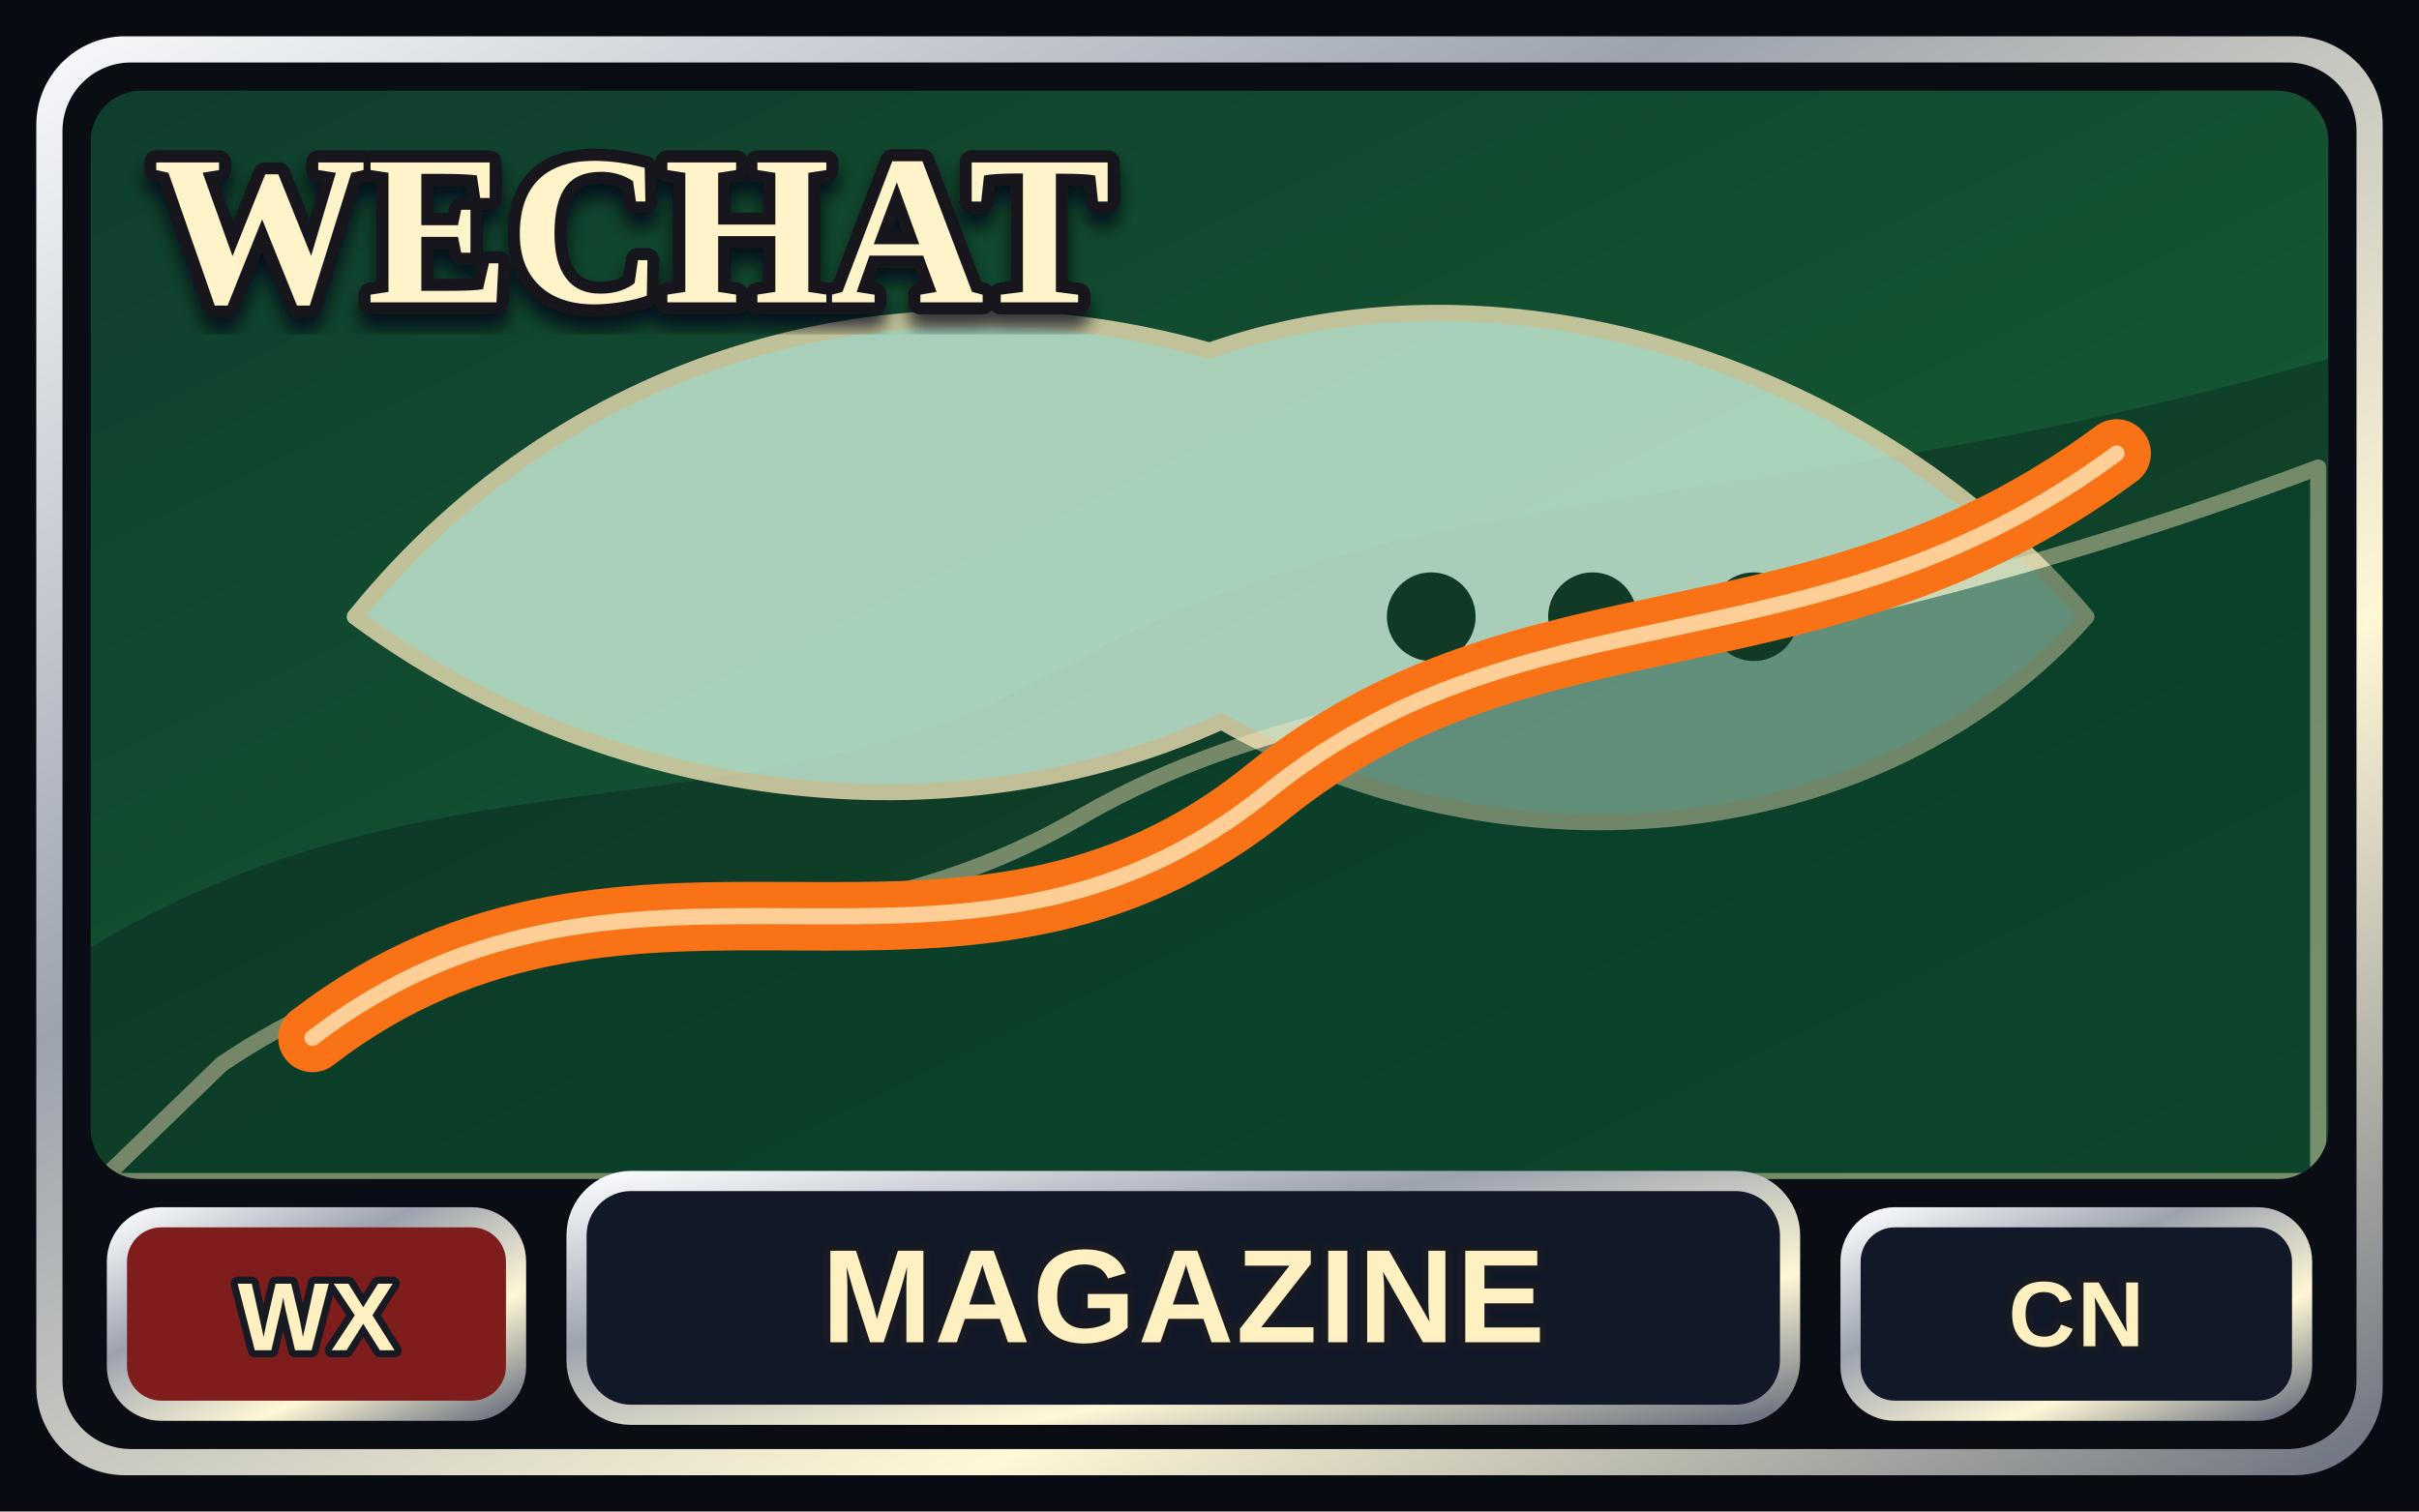
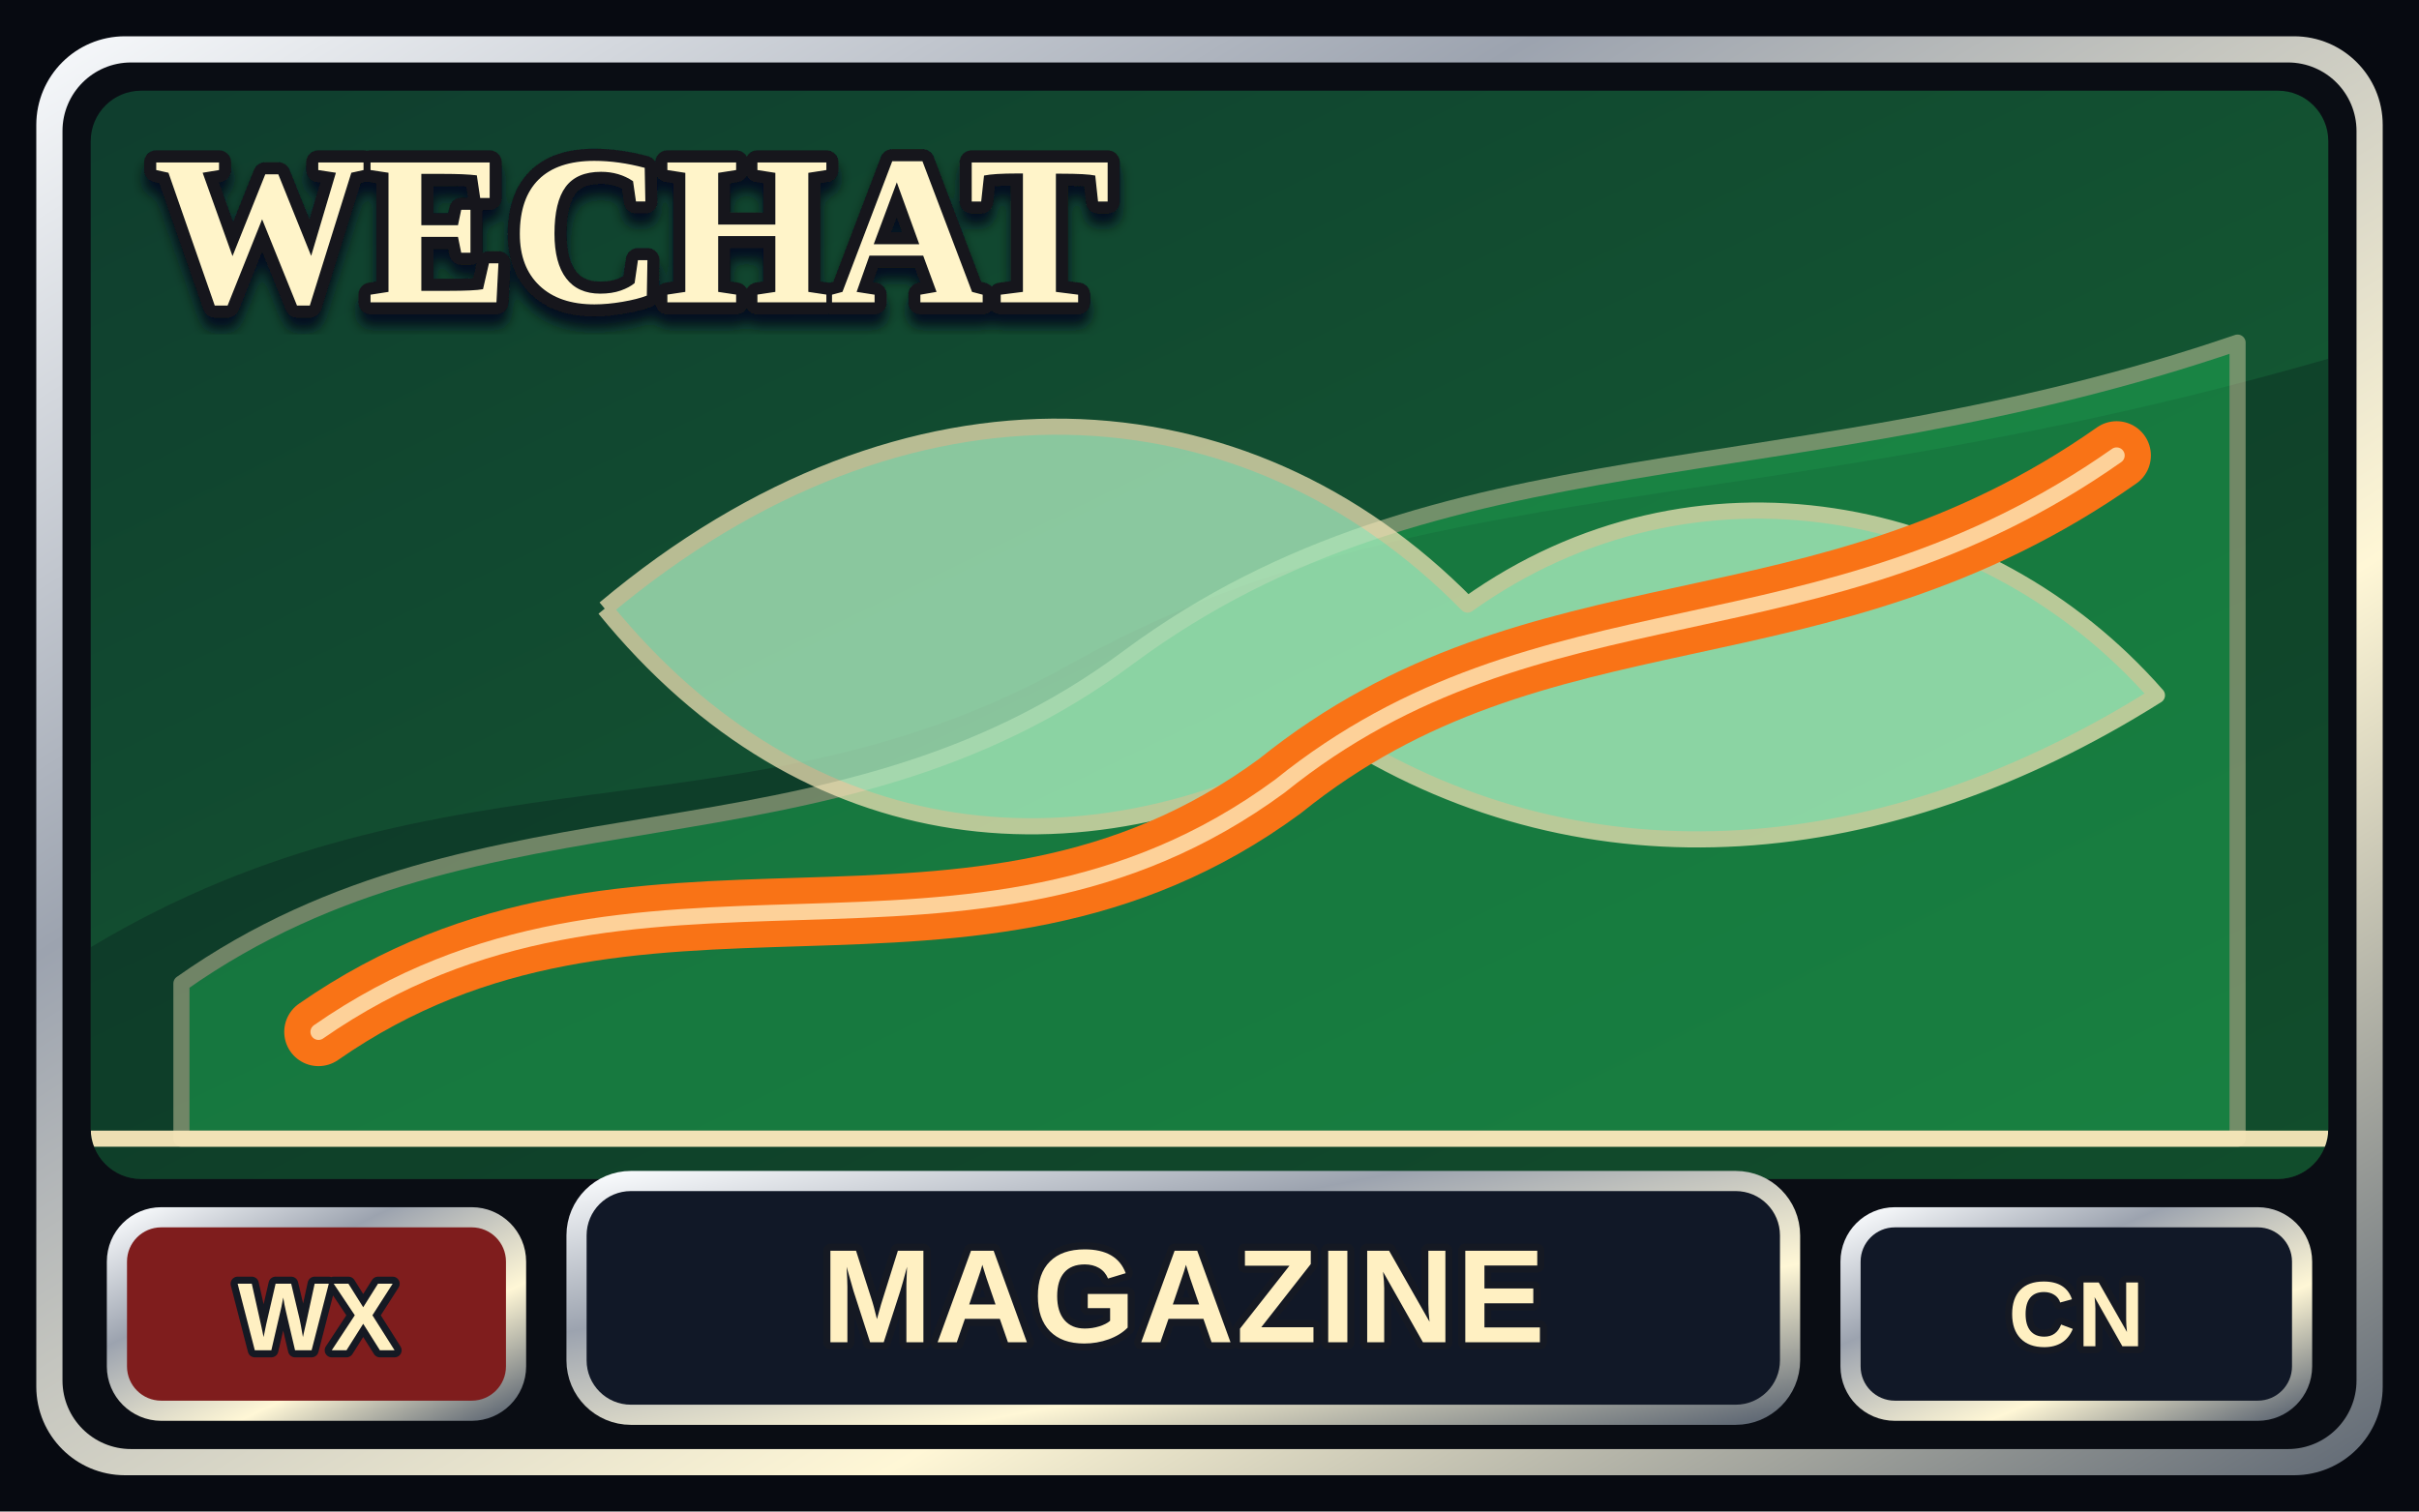
- <svg xmlns="http://www.w3.org/2000/svg" viewBox="0 0 1200 750" role="img" aria-label="WECHAT inlaid enamel plaque cover">
+ <svg xmlns="http://www.w3.org/2000/svg" viewBox="0 0 1200 750" role="img" aria-label="WECHAT integrated enamel plaque cover">
  <defs>
    <linearGradient id="scene" x1="0" y1="0" x2="1" y2="1">
      <stop offset="0%" stop-color="#0f3d2e" />
      <stop offset="100%" stop-color="#166534" />
    </linearGradient>
    <linearGradient id="metal" x1="0" y1="0" x2="1" y2="1">
      <stop offset="0%" stop-color="#f8fafc" />
-       <stop offset="35%" stop-color="#9ca3af" />
-       <stop offset="70%" stop-color="#fff7d6" />
-       <stop offset="100%" stop-color="#6b7280" />
+       <stop offset="32%" stop-color="#9ca3af" />
+       <stop offset="68%" stop-color="#fff7d6" />
+       <stop offset="100%" stop-color="#5f6874" />
    </linearGradient>
-     <clipPath id="sceneClip">
+     <clipPath id="clip">
      <rect x="45" y="45" width="1110" height="540" rx="25" />
    </clipPath>
-     <filter id="titleShadow" x="-20%" y="-20%" width="140%" height="140%">
-       <feDropShadow dx="0" dy="7" stdDeviation="4" flood-color="#020617" flood-opacity=".72" />
+     <filter id="press" x="-20%" y="-20%" width="140%" height="140%">
+       <feDropShadow dx="0" dy="6" stdDeviation="3" flood-color="#020617" flood-opacity=".8" />
    </filter>
    <style>
-       .title { font-family: Georgia, 'Times New Roman', serif; font-weight: 900; paint-order: stroke; stroke: #15171d; stroke-width: 12px; stroke-linejoin: round; filter: url(#titleShadow); letter-spacing: 0; }
-       .rail { font-family: Impact, 'Arial Narrow', Arial, sans-serif; font-weight: 900; paint-order: stroke; stroke: #171923; stroke-width: 7px; stroke-linejoin: round; letter-spacing: 1px; }
-       .field { stroke: #f8e7ba; stroke-width: 8; stroke-linejoin: round; }
-       .soft { stroke-width: 0; }
-       .route { fill: none; stroke-width: 34; stroke-linecap: round; stroke-linejoin: round; }
+       .title{font-family:Georgia,'Times New Roman',serif;font-weight:900;paint-order:stroke;stroke:#12151c;stroke-width:12px;stroke-linejoin:round;filter:url(#press);letter-spacing:0}
+       .rail{font-family:Impact,'Arial Narrow',Arial,sans-serif;font-weight:900;paint-order:stroke;stroke:#151923;stroke-width:7px;stroke-linejoin:round;letter-spacing:1px}
+       .field{stroke:#f8e7ba;stroke-width:8;stroke-linejoin:round}
+       .route{fill:none;stroke-width:34;stroke-linecap:round;stroke-linejoin:round}
+       .route-inner{fill:none;stroke-width:8;stroke-linecap:round;stroke-linejoin:round;opacity:.74}
    </style>
  </defs>
-   <rect width="1200" height="750" fill="#080b12" />
+   <rect width="1200" height="750" fill="#070a11" />
  <rect x="18" y="18" width="1164" height="714" rx="44" fill="url(#metal)" />
  <rect x="31" y="31" width="1138" height="688" rx="34" fill="#0a0d14" />
  <rect x="45" y="45" width="1110" height="540" rx="25" fill="url(#scene)" />
-   <g clip-path="url(#sceneClip)">
-     <path d="M45 470 C220 365 370 420 530 330 C705 232 870 260 1155 178 L1155 585 L45 585Z" fill="#050b13" opacity=".28" />
-     <path class="field" d="M600 174 C748 122 930 182 1035 306 C934 420 748 440 606 358 C470 420 300 398 176 306 C286 170 452 132 600 174Z" fill="#d8fae5" opacity=".76" />
-     <path class="field" d="M110 528 C255 430 390 490 535 406 C675 324 840 348 1150 232 L1150 586 L50 586Z" fill="#063e2c" opacity=".44" />
-     <circle cx="710" cy="306" r="22" fill="#103926" />
-     <circle cx="790" cy="306" r="22" fill="#103926" />
-     <circle cx="870" cy="306" r="22" fill="#103926" />
-     <path class="route" d="M155 515 C315 392 476 518 630 392 C760 288 900 336 1050 225" stroke="#f97316" />
-     <path d="M155 515 C315 392 476 518 630 392 C760 288 900 336 1050 225" fill="none" stroke="#fff1c7" stroke-width="8" stroke-linecap="round" opacity=".72" />
+   <g clip-path="url(#clip)">
+     <path d="M45 470 C220 365 370 420 530 330 C705 232 870 260 1155 178 L1155 585 L45 585Z" fill="#050b13" opacity=".26" />
+     <path class="field" d="M90 488 C240 382 410 438 560 326 C714 212 888 246 1110 170 L1110 565 L90 565 Z" fill="#22c55e" opacity=".42" />
+     <path class="field" d="M300 302 C450 176 618 188 728 300 C840 220 985 248 1070 345 C935 430 788 442 666 366 C540 438 400 425 300 302" fill="#b9f6c9" opacity=".72" />
+     <path class="route" d="M158 512 C316 402 480 504 635 390 C764 286 902 330 1050 226" stroke="#f97316" />
+     <path class="route-inner" d="M158 512 C316 402 480 504 635 390 C764 286 902 330 1050 226" stroke="#fff1c7" />
+     <path d="M45 565 H1155" stroke="#f8e7ba" stroke-width="8" opacity=".95" />
  </g>
  <text class="title" x="76" y="150" font-size="106" fill="#fff4c9">WECHAT</text>
  <rect x="58" y="604" width="198" height="96" rx="22" fill="#7f1d1d" stroke="url(#metal)" stroke-width="10" />
  <rect x="286" y="586" width="602" height="116" rx="27" fill="#111827" stroke="url(#metal)" stroke-width="10" />
  <rect x="918" y="604" width="224" height="96" rx="22" fill="#111827" stroke="url(#metal)" stroke-width="10" />
  <text class="rail" x="157" y="670" font-size="48" text-anchor="middle" fill="#fff0c2">WX</text>
  <text class="rail" x="587" y="666" font-size="66" text-anchor="middle" fill="#fff0c2">MAGAZINE</text>
  <text class="rail" x="1030" y="668" font-size="46" text-anchor="middle" fill="#fff0c2">CN</text>
</svg>
